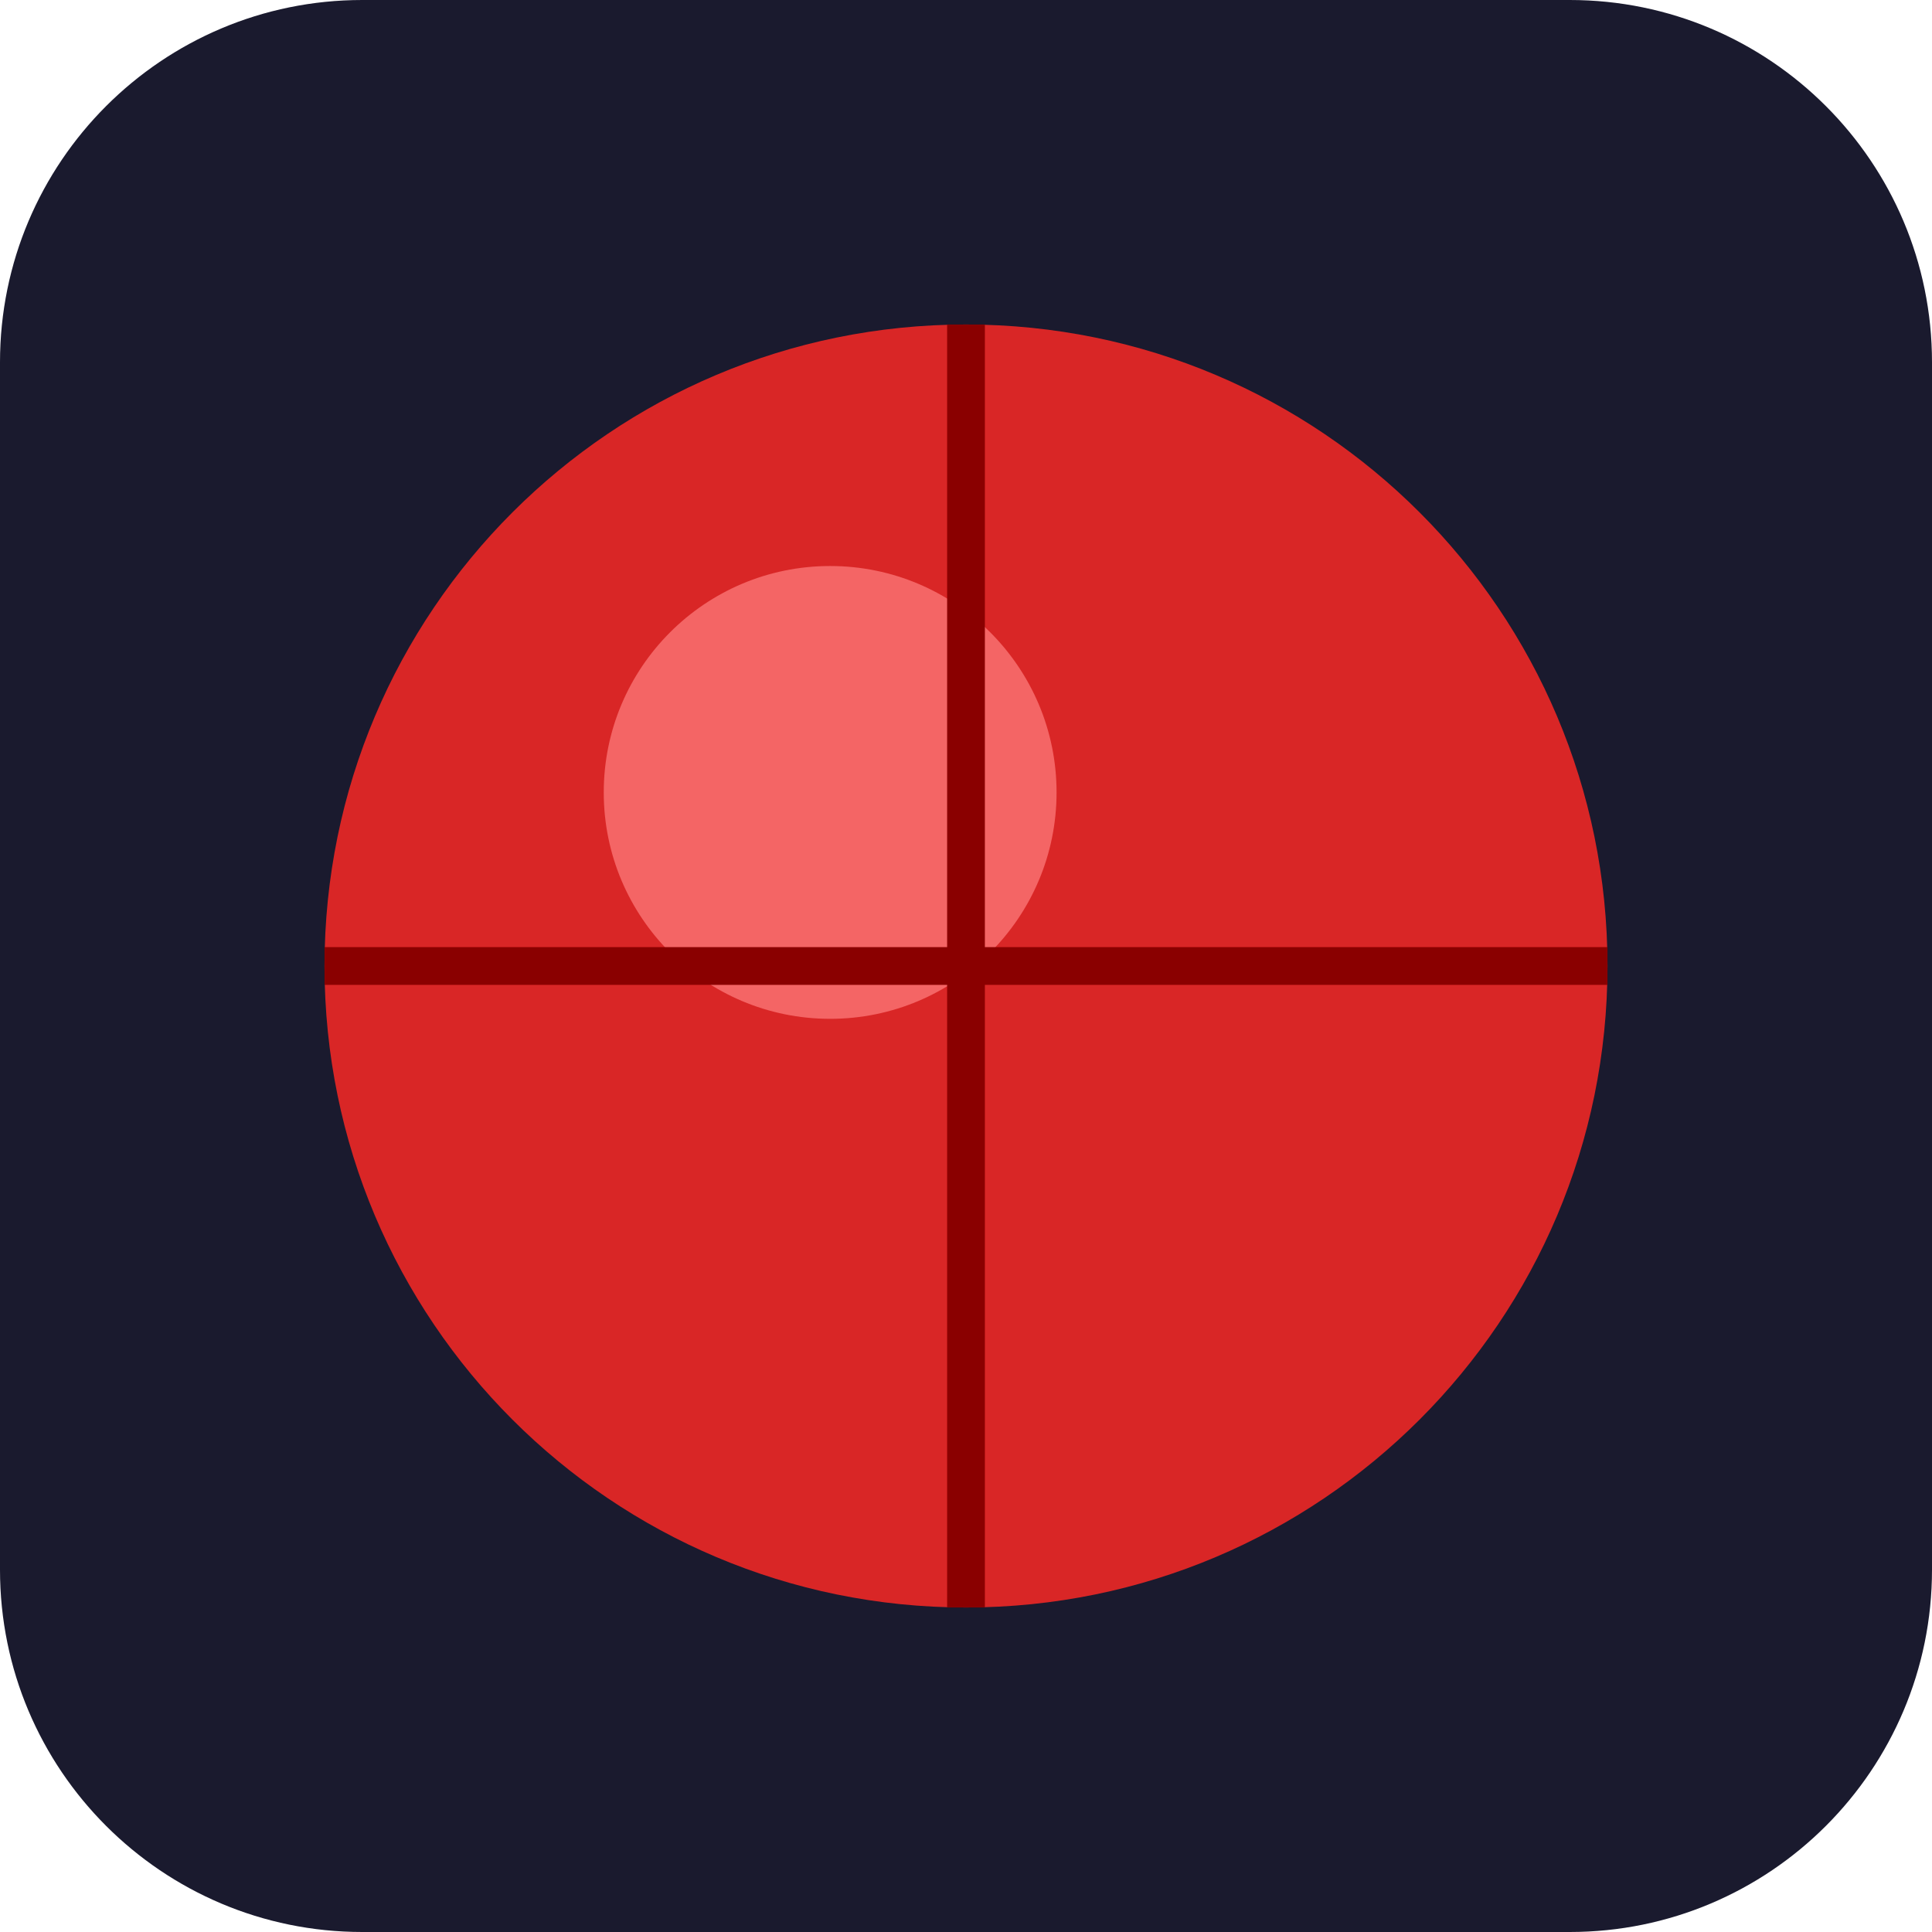
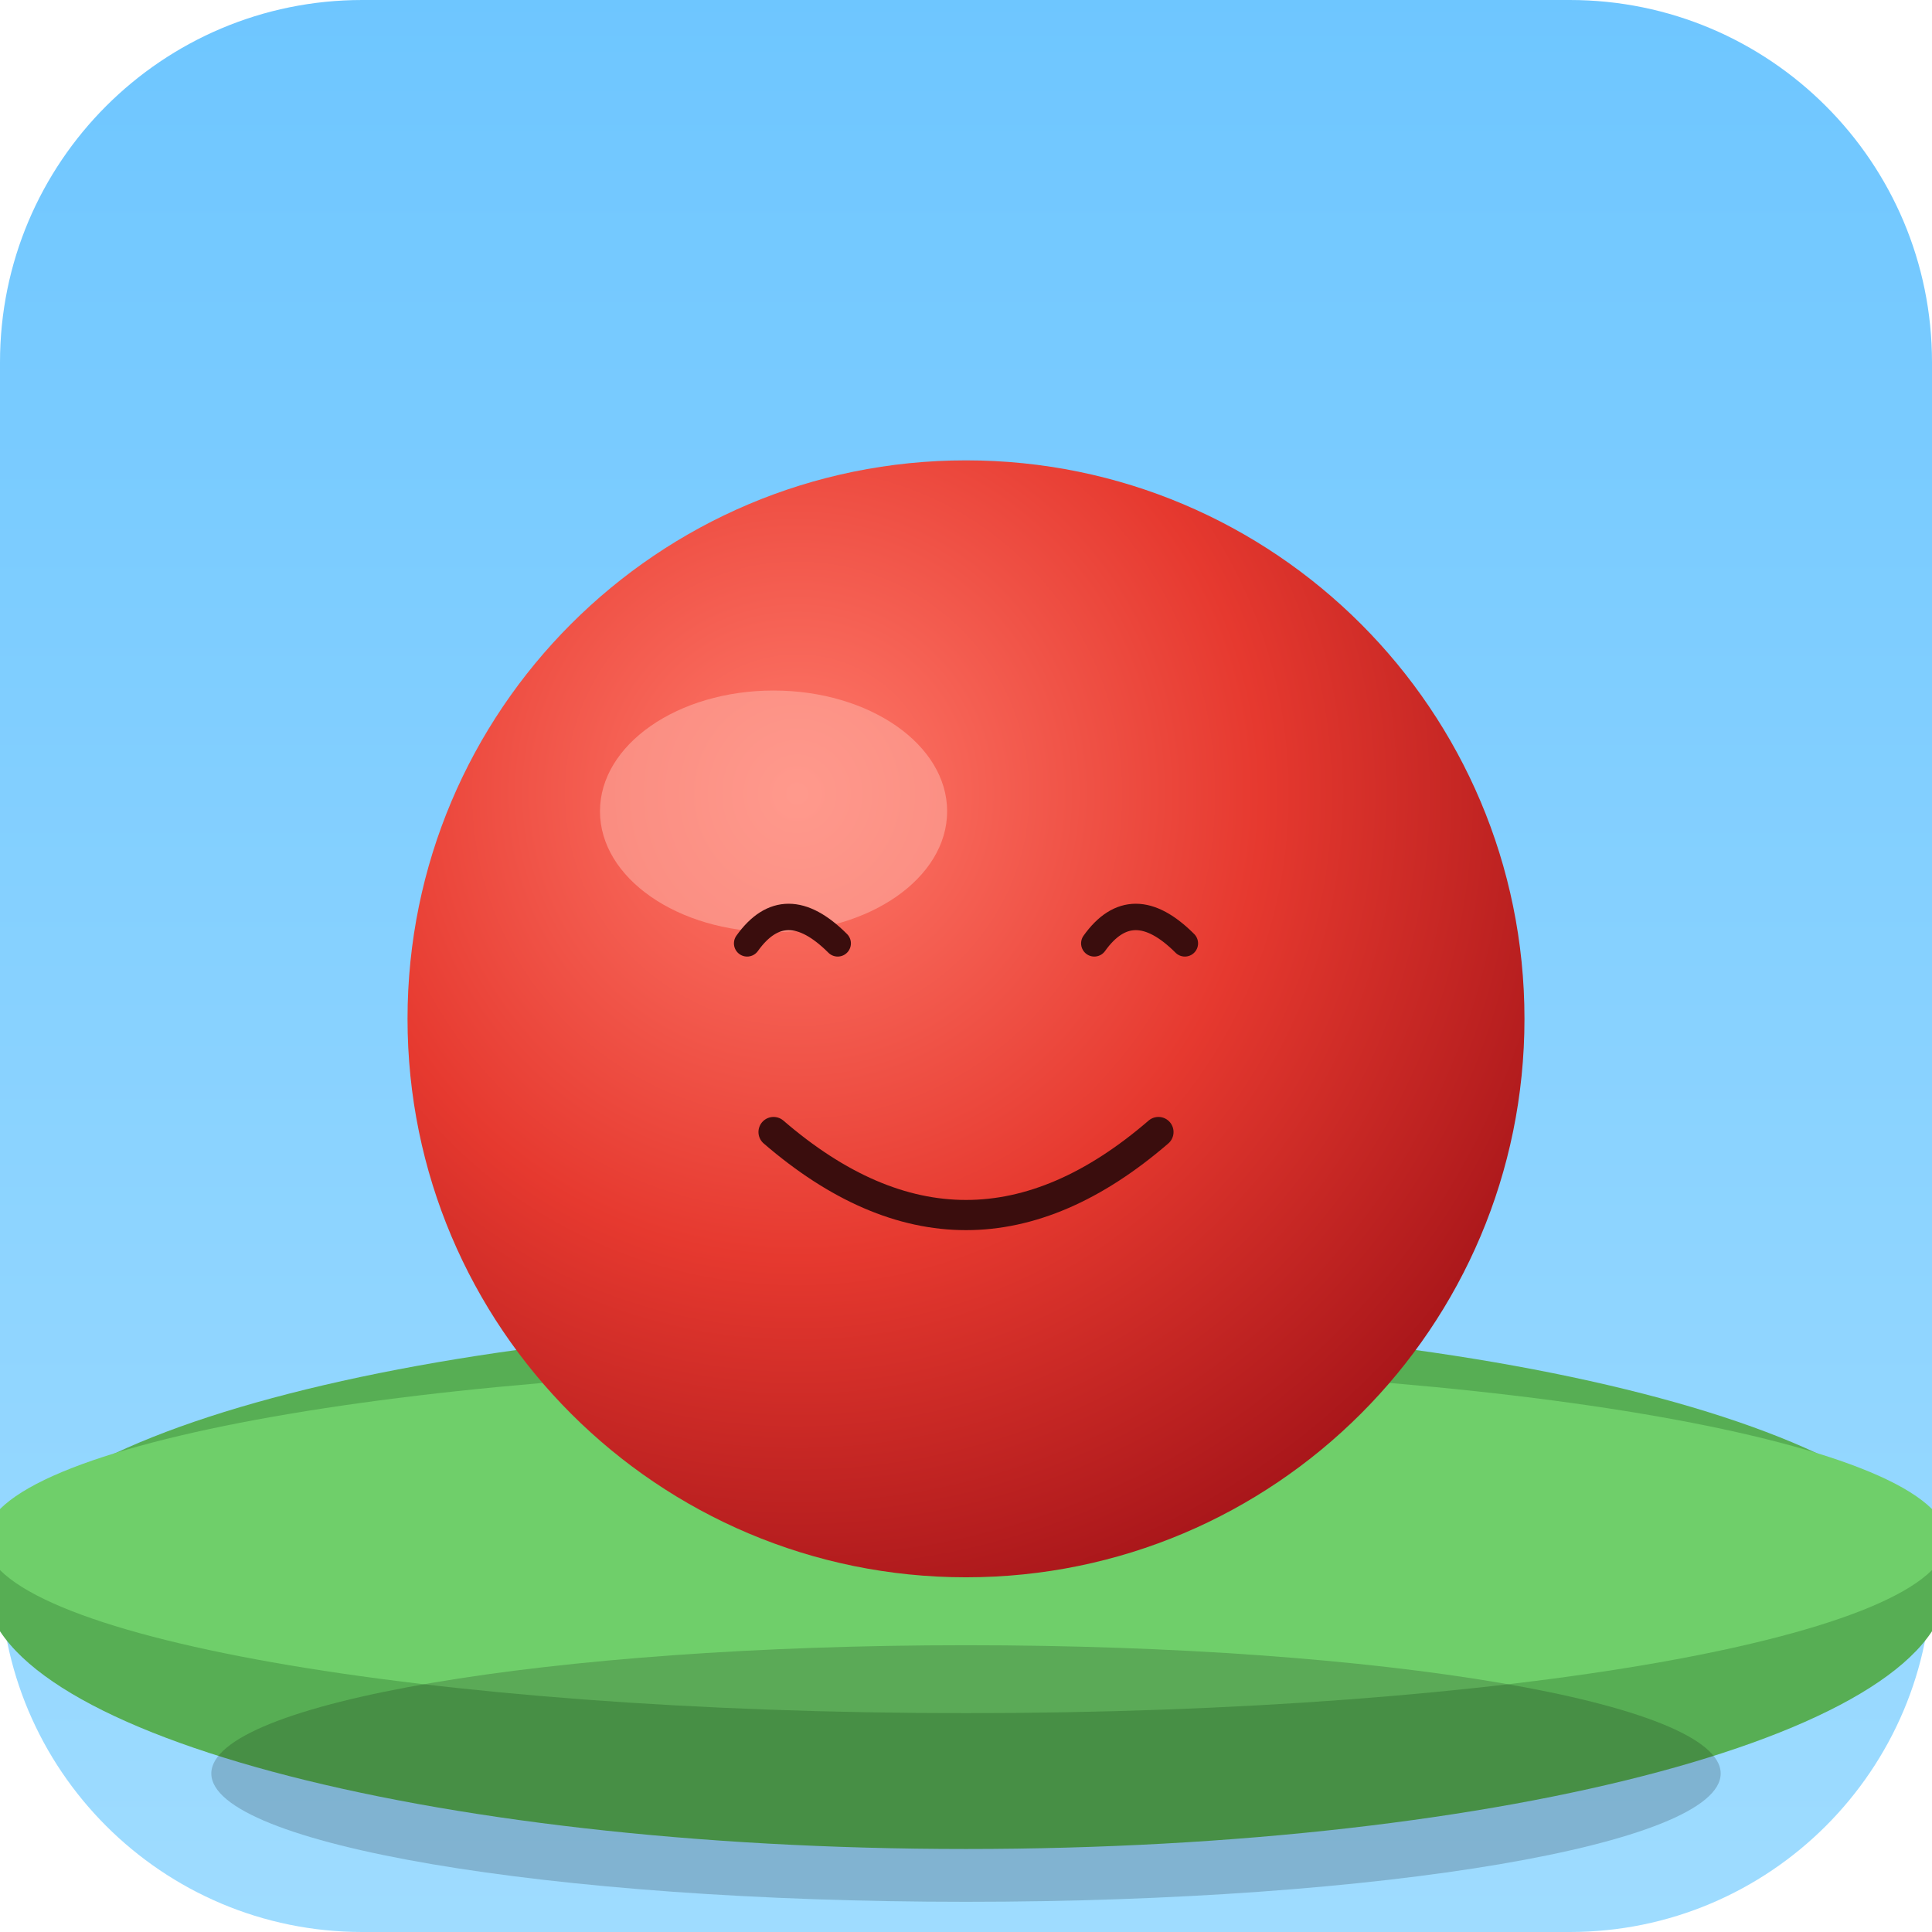
<svg xmlns="http://www.w3.org/2000/svg" viewBox="0 0 512 512">
-   <rect width="512" height="512" rx="96" fill="#1a1a2e" />
-   <circle cx="256" cy="256" r="170" fill="#d92626" />
-   <circle cx="220" cy="210" r="60" fill="#ff8080" opacity="0.7" />
-   <line x1="86" y1="256" x2="426" y2="256" stroke="#8a0000" stroke-width="10" />
-   <line x1="256" y1="86" x2="256" y2="426" stroke="#8a0000" stroke-width="10" />
+   <defs>
+     <linearGradient id="bg" x1="0" y1="0" x2="0" y2="1">
+       <stop offset="0" stop-color="#6ec6ff" />
+       <stop offset="1" stop-color="#9fdcff" />
+     </linearGradient>
+     <radialGradient id="ball" cx="0.35" cy="0.3" r="0.75">
+       <stop offset="0" stop-color="#ff7a6b" />
+       <stop offset="0.55" stop-color="#e6392f" />
+       <stop offset="1" stop-color="#a8161a" />
+     </radialGradient>
+   </defs>
+   <rect width="512" height="512" rx="96" fill="url(#bg)" />
+   <ellipse cx="256" cy="420" rx="260" ry="70" fill="#57ae54" />
+   <ellipse cx="256" cy="408" rx="260" ry="46" fill="#6fcf6a" />
+   <ellipse cx="256" cy="470" rx="200" ry="34" fill="rgba(0,0,0,0.18)" />
+   <circle cx="256" cy="270" r="148" fill="url(#ball)" />
+   <ellipse cx="205" cy="215" rx="46" ry="32" fill="#ffb3a8" opacity="0.55" />
+   <g stroke="#3a0d0d" stroke-width="7" stroke-linecap="round">
+     <path d="M198 250 q10 -14 24 0" fill="none" />
+     <path d="M290 250 q10 -14 24 0" fill="none" />
+   </g>
+   <path d="M205 300 q51 44 102 0" stroke="#3a0d0d" stroke-width="8" fill="none" stroke-linecap="round" />
</svg>
